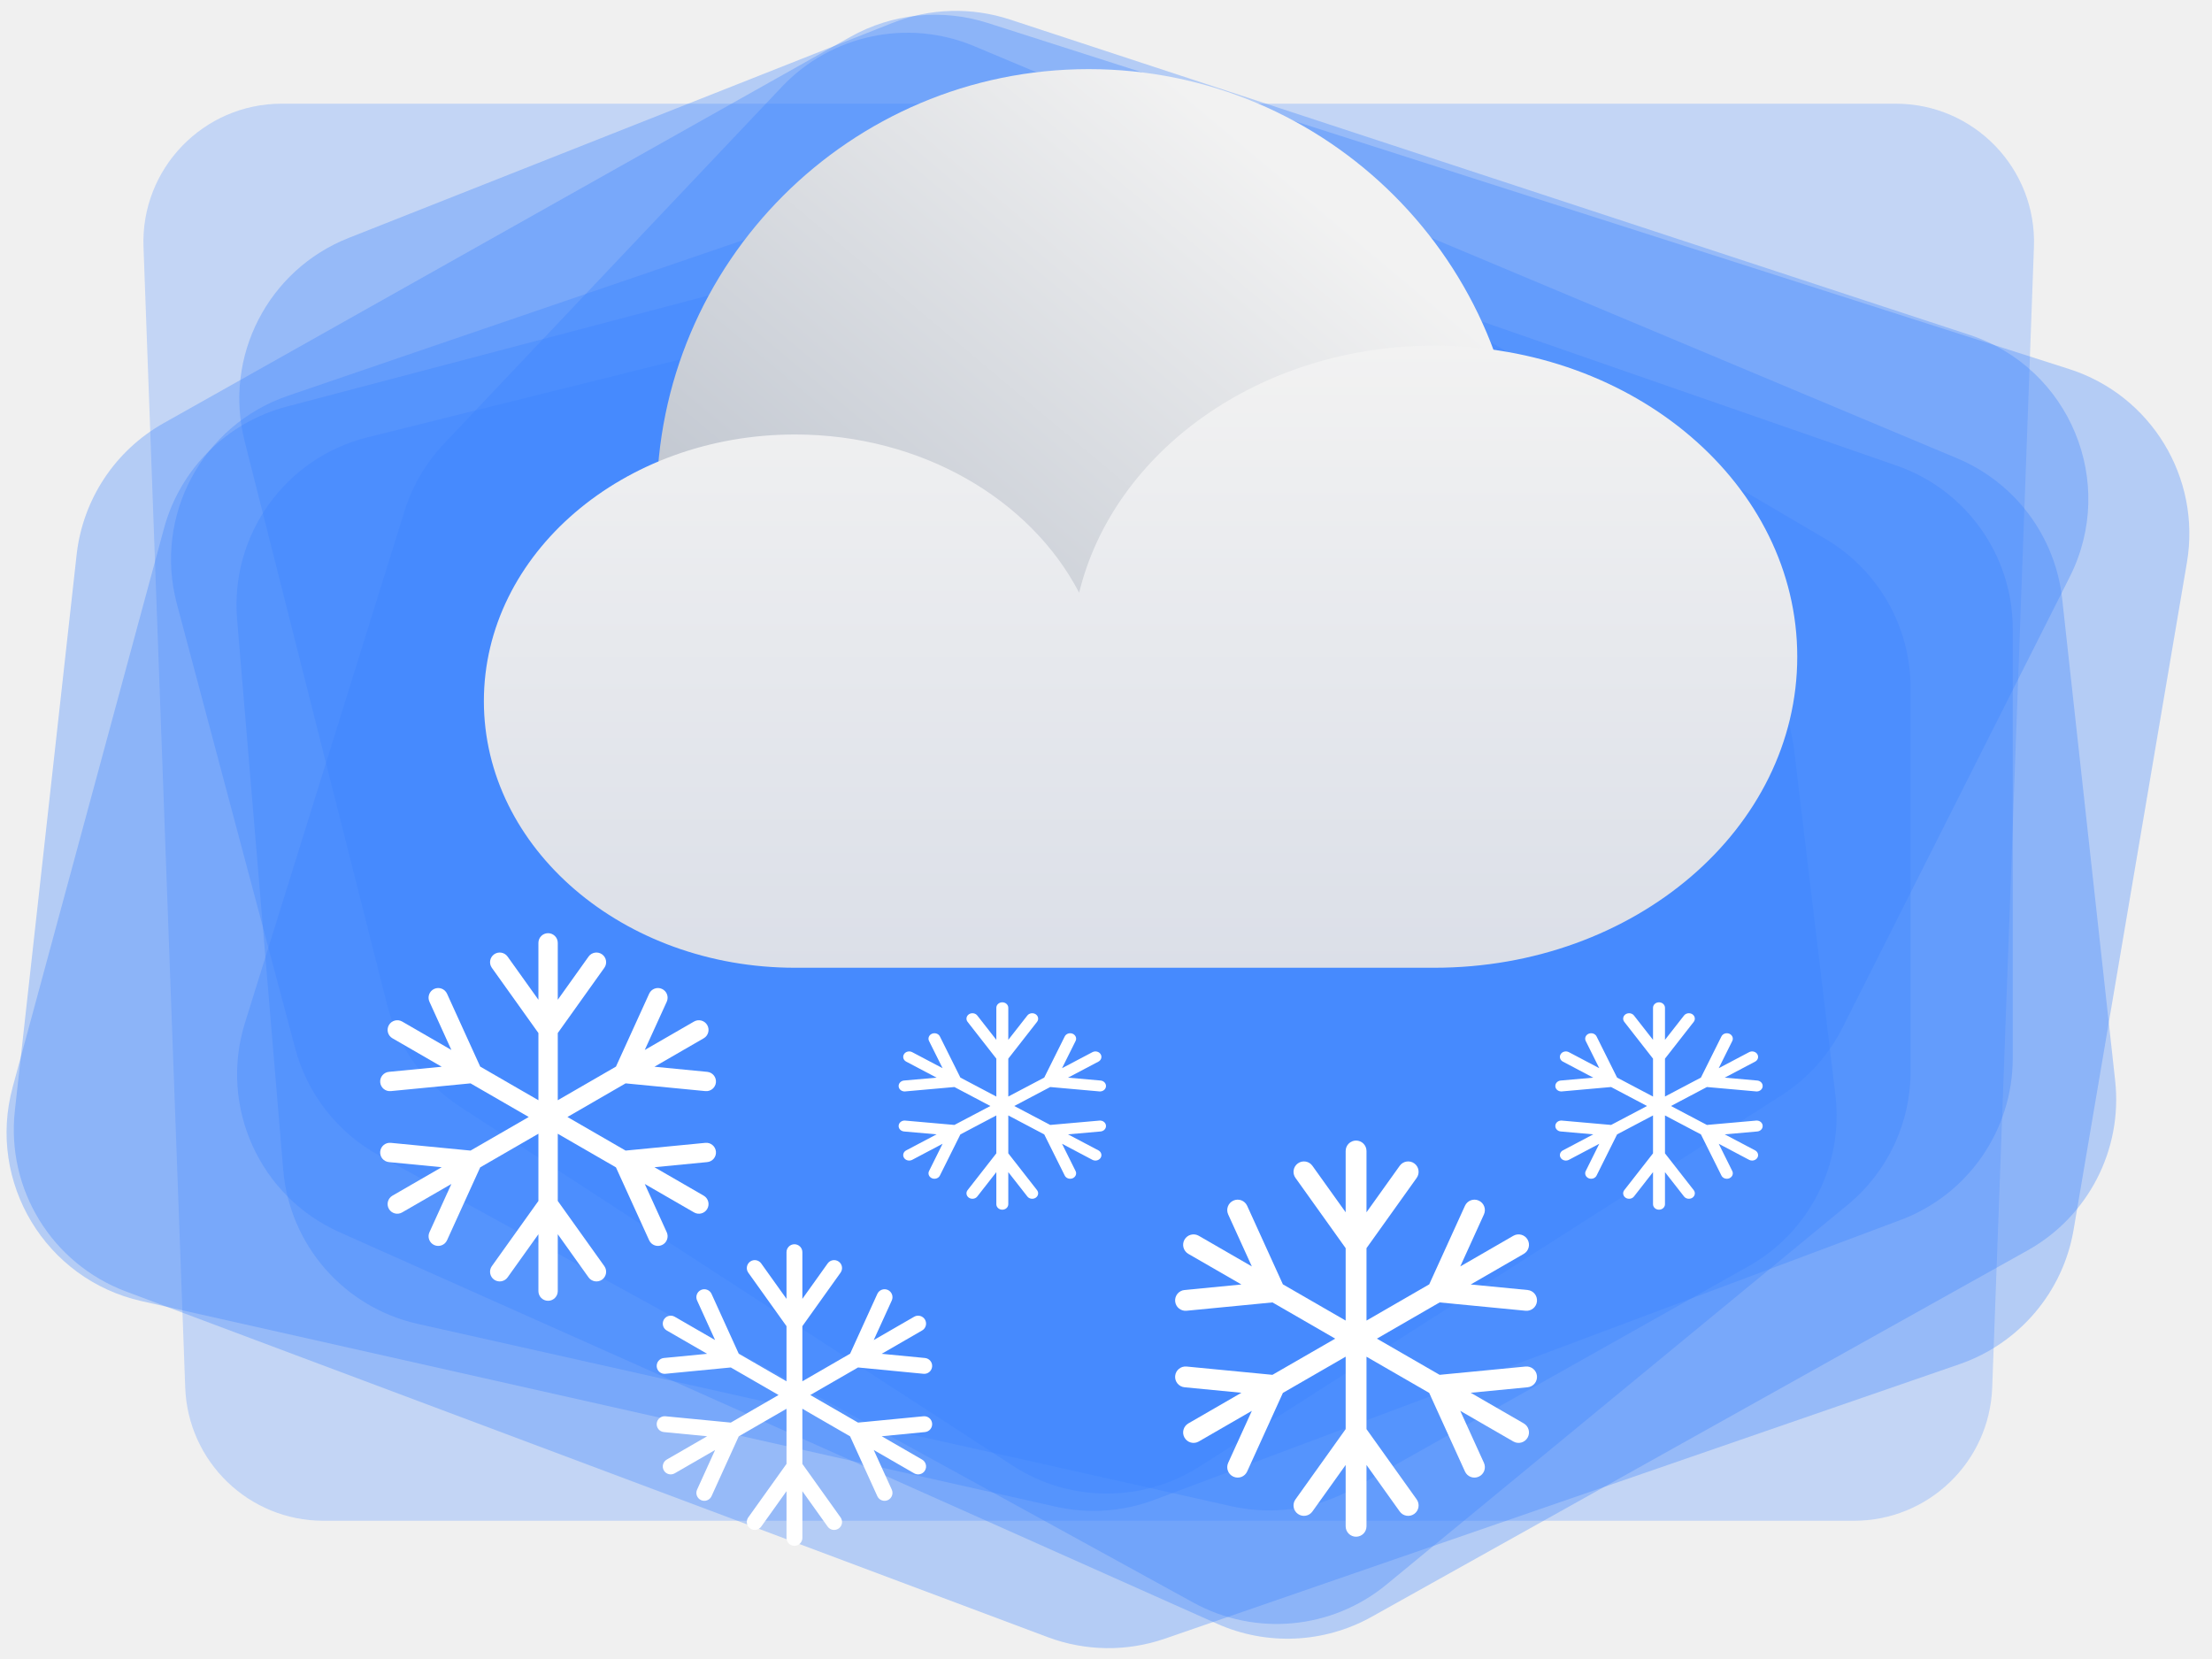
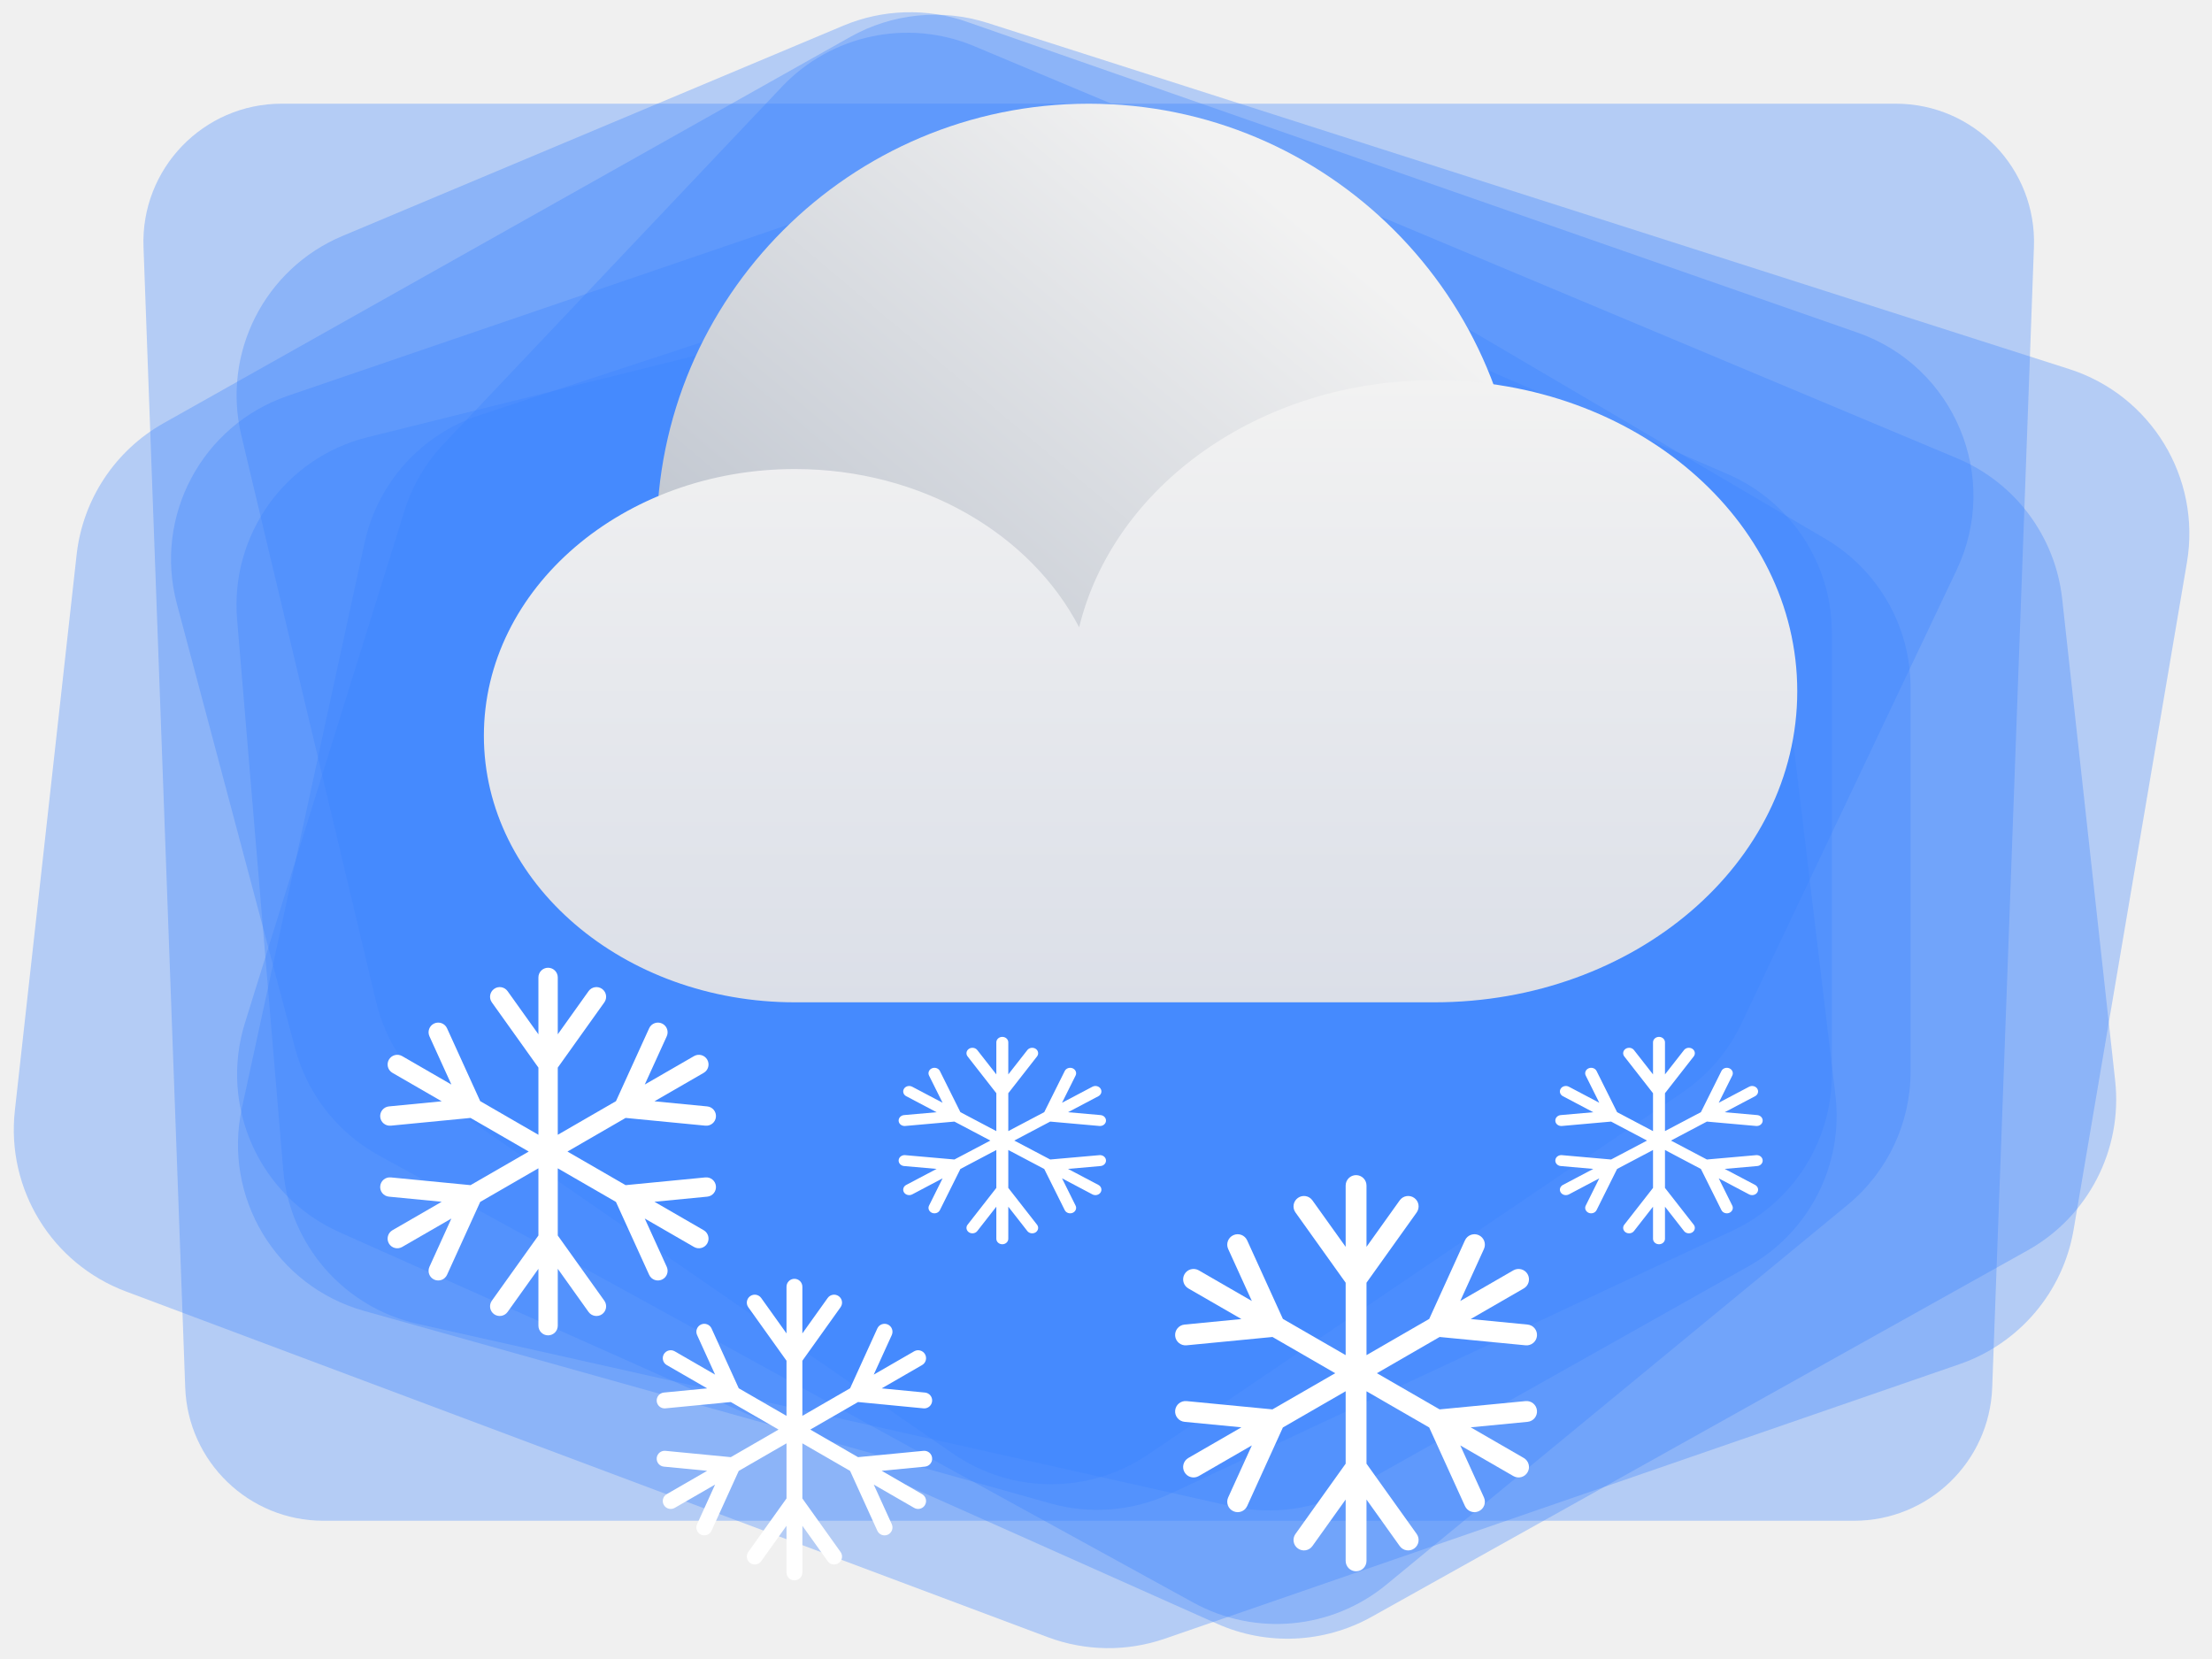
<svg xmlns="http://www.w3.org/2000/svg" width="64" height="48" viewBox="0 0 64 48" fill="none">
-   <g clip-path="url(#clip0_53_1486)">
-     <path d="M4.152 7.146C4.069 4.881 5.883 3 8.149 3H54.851C57.117 3 58.931 4.881 58.848 7.146L57.641 40.146C57.562 42.297 55.796 44 53.644 44H9.356C7.204 44 5.438 42.297 5.359 40.146L4.152 7.146Z" fill="#679FFF" fill-opacity="0.33" />
+   <g clip-path="url(#clip0_55_1946)">
+     <path d="M4.152 7.146C4.069 4.881 5.883 3 8.149 3H54.851C57.117 3 58.931 4.881 58.848 7.146L57.641 40.146C57.562 42.297 55.796 44 53.644 44H9.356C7.204 44 5.438 42.297 5.359 40.146L4.152 7.146Z" fill="#3B83FF" fill-opacity="0.33" />
    <path d="M33.702 47.412C32.602 47.792 31.404 47.776 30.314 47.368L3.644 37.366C1.501 36.563 0.177 34.407 0.43 32.133L2.217 16.049C2.395 14.449 3.332 13.032 4.735 12.243L24.601 1.068C25.812 0.387 27.252 0.241 28.576 0.664L59.868 10.678C62.239 11.436 63.69 13.823 63.274 16.277L59.996 35.579C59.69 37.38 58.426 38.871 56.699 39.468L33.702 47.412Z" fill="#3B83FF" fill-opacity="0.33" />
-     <path d="M29.828 4.102C31.207 3.631 32.723 3.785 33.979 4.523L52.812 15.59C54.34 16.488 55.279 18.129 55.279 19.901V31C55.279 32.494 54.611 33.91 53.457 34.86L40.115 45.846C38.536 47.147 36.324 47.354 34.53 46.369L10.966 33.43C9.768 32.772 8.892 31.653 8.541 30.333L5.117 17.468C4.442 14.929 5.846 12.301 8.332 11.451L29.828 4.102Z" fill="#3B83FF" fill-opacity="0.33" />
+     <path d="M29.828 4.102C31.207 3.631 32.723 3.785 33.979 4.523L52.812 15.59C54.34 16.488 55.279 18.128 55.279 19.901V31C55.279 32.494 54.611 33.91 53.457 34.86L40.115 45.846C38.536 47.147 36.324 47.354 34.53 46.369L10.966 33.43C9.768 32.772 8.892 31.653 8.541 30.333L5.117 17.468C4.442 14.929 5.846 12.301 8.332 11.451L29.828 4.102Z" fill="#3B83FF" fill-opacity="0.33" />
    <path d="M22.624 2.51C24.054 0.999 26.269 0.532 28.188 1.337L56.629 13.262C58.304 13.964 59.467 15.52 59.665 17.326L61.198 31.265C61.418 33.262 60.42 35.197 58.666 36.177L39.688 46.778C38.311 47.547 36.652 47.622 35.212 46.979L9.823 35.651C7.509 34.618 6.333 32.017 7.087 29.597L11.702 14.788C11.929 14.059 12.32 13.392 12.845 12.837L22.624 2.51Z" fill="#3B83FF" fill-opacity="0.33" />
-     <path d="M30.525 5.908C31.486 5.655 32.502 5.694 33.441 6.021L54.877 13.473C56.887 14.171 58.235 16.067 58.235 18.195V30.615C58.235 32.699 56.942 34.565 54.991 35.297L33.397 43.396C32.486 43.738 31.494 43.806 30.544 43.593L4.094 37.645C1.317 37.021 -0.379 34.208 0.365 31.46L4.744 15.291C5.212 13.565 6.566 12.219 8.297 11.763L30.525 5.908Z" fill="#3B83FF" fill-opacity="0.33" />
+     <path d="M30.378 6.593C31.541 6.211 32.804 6.269 33.928 6.756L49.989 13.72C51.817 14.512 53 16.314 53 18.307V31.081C53 33.022 51.877 34.788 50.119 35.61L33.865 43.214C32.781 43.721 31.55 43.822 30.397 43.499L10.536 37.929C7.988 37.215 6.438 34.639 7 32.054L10.55 15.704C10.926 13.971 12.192 12.568 13.876 12.014L30.378 6.593Z" fill="#3B83FF" fill-opacity="0.33" />
    <path d="M26.946 8.59C28.064 8.312 29.244 8.428 30.286 8.92L49.08 17.779C50.638 18.514 51.708 19.999 51.912 21.709L53.104 31.686C53.344 33.692 52.352 35.646 50.591 36.636L39.172 43.059C38.096 43.665 36.833 43.85 35.628 43.58L12.082 38.303C9.951 37.825 8.376 36.019 8.194 33.842L6.86 17.921C6.655 15.476 8.254 13.244 10.634 12.652L26.946 8.59Z" fill="#3B83FF" fill-opacity="0.33" />
-     <path d="M25.819 0.665C26.905 0.235 28.108 0.2 29.218 0.564L56.981 9.687C59.886 10.641 61.262 13.957 59.886 16.687L53.31 29.734C52.906 30.536 52.292 31.215 51.534 31.699L34.713 42.429C33.061 43.483 30.945 43.475 29.301 42.407L13.321 32.028C12.264 31.341 11.506 30.281 11.197 29.06L7.077 12.76C6.461 10.323 7.749 7.809 10.086 6.885L25.819 0.665Z" fill="#3B83FF" fill-opacity="0.33" />
-     <circle cx="31.5" cy="14.5" r="12.5" fill="url(#paint0_linear_53_1486)" />
-     <path fill-rule="evenodd" clip-rule="evenodd" d="M41.5 10C47.299 10 52 14.029 52 19C52 23.971 47.299 28 41.5 28C31.338 28 32.653 28 23 28C18.029 28 14 24.546 14 20.286C14 16.025 18.029 12.571 23 12.571C26.667 12.571 29.82 14.452 31.223 17.149C32.218 13.067 36.441 10 41.5 10Z" fill="url(#paint1_linear_53_1486)" />
-     <path d="M15.858 27C16.012 27 16.138 27.125 16.138 27.28V28.926L17.029 27.677C17.119 27.551 17.294 27.522 17.42 27.612C17.546 27.702 17.575 27.877 17.485 28.002L16.138 29.889V31.833L17.822 30.86L18.782 28.751C18.846 28.61 19.011 28.548 19.152 28.612C19.293 28.676 19.355 28.842 19.291 28.983L18.655 30.379L20.081 29.556C20.214 29.479 20.386 29.525 20.463 29.659C20.54 29.793 20.494 29.964 20.36 30.041L18.935 30.864L20.463 31.012C20.616 31.027 20.729 31.164 20.714 31.318C20.699 31.471 20.562 31.584 20.409 31.569L18.101 31.345L16.418 32.318L18.101 33.29L20.409 33.066C20.562 33.051 20.699 33.164 20.714 33.318C20.729 33.472 20.616 33.608 20.463 33.623L18.935 33.771L20.36 34.594C20.494 34.672 20.54 34.843 20.463 34.977C20.386 35.111 20.214 35.156 20.081 35.079L18.655 34.256L19.291 35.653C19.355 35.794 19.293 35.959 19.152 36.023C19.011 36.087 18.846 36.025 18.782 35.885L17.821 33.775L16.138 32.803V34.747L17.485 36.633C17.575 36.759 17.546 36.934 17.42 37.024C17.294 37.113 17.119 37.084 17.029 36.959L16.138 35.71V37.356C16.138 37.51 16.012 37.636 15.858 37.636C15.703 37.636 15.578 37.51 15.578 37.356V35.71L14.686 36.959C14.596 37.084 14.421 37.113 14.296 37.024C14.17 36.934 14.141 36.759 14.231 36.633L15.578 34.747V32.802L13.894 33.775L12.934 35.885C12.87 36.025 12.704 36.087 12.563 36.023C12.423 35.959 12.361 35.794 12.425 35.653L13.06 34.256L11.635 35.079C11.501 35.156 11.329 35.111 11.252 34.977C11.175 34.843 11.221 34.672 11.355 34.594L12.78 33.771L11.253 33.623C11.099 33.608 10.986 33.472 11.001 33.318C11.016 33.164 11.153 33.051 11.307 33.066L13.614 33.29L15.298 32.318L13.614 31.345L11.307 31.569C11.153 31.584 11.016 31.471 11.001 31.318C10.986 31.164 11.099 31.027 11.253 31.012L12.78 30.864L11.355 30.041C11.221 29.964 11.175 29.793 11.252 29.659C11.329 29.525 11.501 29.479 11.635 29.556L13.06 30.379L12.425 28.983C12.361 28.842 12.423 28.676 12.563 28.612C12.704 28.548 12.87 28.61 12.934 28.751L13.894 30.86L15.578 31.833V29.889L14.231 28.002C14.141 27.877 14.17 27.702 14.296 27.612C14.421 27.522 14.596 27.551 14.686 27.677L15.578 28.926V27.28C15.578 27.125 15.703 27 15.858 27Z" fill="white" />
-     <path d="M29 29C29.096 29 29.173 29.071 29.173 29.158V30.086L29.724 29.382C29.779 29.311 29.887 29.295 29.965 29.345C30.042 29.396 30.06 29.494 30.005 29.565L29.173 30.63V31.726L30.213 31.178L30.806 29.988C30.845 29.908 30.948 29.873 31.035 29.909C31.121 29.946 31.16 30.039 31.12 30.119L30.728 30.906L31.608 30.442C31.691 30.399 31.796 30.424 31.844 30.5C31.892 30.576 31.863 30.672 31.781 30.716L30.901 31.18L31.844 31.263C31.939 31.272 32.008 31.349 31.999 31.436C31.99 31.523 31.905 31.586 31.811 31.578L30.386 31.451L29.346 32L30.386 32.548L31.811 32.422C31.905 32.414 31.99 32.477 31.999 32.564C32.008 32.651 31.939 32.728 31.844 32.737L30.901 32.82L31.781 33.284C31.863 33.328 31.892 33.425 31.844 33.5C31.796 33.575 31.691 33.601 31.608 33.558L30.728 33.093L31.12 33.882C31.16 33.961 31.121 34.054 31.035 34.091C30.948 34.127 30.845 34.092 30.806 34.012L30.213 32.822L29.173 32.273V33.37L30.005 34.435C30.06 34.505 30.042 34.604 29.965 34.655C29.887 34.705 29.779 34.689 29.724 34.618L29.173 33.913V34.842C29.173 34.929 29.096 35 29 35C28.904 35 28.827 34.929 28.827 34.842V33.913L28.276 34.618C28.221 34.689 28.113 34.705 28.035 34.655C27.958 34.604 27.94 34.505 27.995 34.435L28.827 33.37V32.273L27.787 32.822L27.194 34.012C27.155 34.092 27.052 34.127 26.965 34.091C26.879 34.054 26.84 33.961 26.88 33.882L27.272 33.093L26.392 33.558C26.309 33.601 26.203 33.575 26.156 33.5C26.108 33.425 26.136 33.328 26.219 33.284L27.099 32.82L26.156 32.737C26.061 32.728 25.992 32.651 26.001 32.564C26.01 32.477 26.095 32.414 26.189 32.422L27.614 32.548L28.654 32L27.614 31.451L26.189 31.578C26.095 31.586 26.01 31.523 26.001 31.436C25.992 31.349 26.061 31.272 26.156 31.263L27.099 31.18L26.219 30.716C26.136 30.672 26.108 30.576 26.156 30.5C26.203 30.424 26.309 30.399 26.392 30.442L27.272 30.906L26.88 30.119C26.84 30.039 26.879 29.945 26.965 29.909C27.052 29.873 27.155 29.908 27.194 29.988L27.787 31.178L28.827 31.727V30.63L27.995 29.565C27.94 29.494 27.958 29.396 28.035 29.345C28.113 29.295 28.221 29.311 28.276 29.382L28.827 30.086V29.158C28.827 29.071 28.904 29 29 29Z" fill="white" />
-     <path d="M22.985 36C23.112 36 23.215 36.103 23.215 36.23V37.58L23.947 36.555C24.02 36.452 24.163 36.428 24.267 36.502C24.37 36.576 24.394 36.719 24.32 36.822L23.215 38.37V39.965L24.596 39.167L25.384 37.436C25.436 37.321 25.572 37.27 25.688 37.322C25.803 37.375 25.854 37.511 25.802 37.627L25.28 38.772L26.45 38.097C26.559 38.034 26.7 38.072 26.763 38.181C26.827 38.291 26.789 38.432 26.679 38.495L25.51 39.17L26.763 39.291C26.889 39.304 26.982 39.416 26.969 39.542C26.957 39.668 26.845 39.761 26.719 39.748L24.826 39.565L23.444 40.362L24.826 41.16L26.719 40.977C26.845 40.965 26.957 41.057 26.969 41.183C26.982 41.309 26.889 41.422 26.763 41.434L25.51 41.555L26.679 42.23C26.789 42.294 26.827 42.434 26.763 42.544C26.7 42.654 26.559 42.691 26.45 42.628L25.28 41.953L25.802 43.099C25.854 43.214 25.803 43.35 25.688 43.403C25.572 43.455 25.436 43.404 25.384 43.289L24.596 41.558L23.215 40.76V42.355L24.32 43.903C24.394 44.006 24.37 44.15 24.267 44.223C24.163 44.297 24.02 44.273 23.947 44.17L23.215 43.145V44.496C23.215 44.622 23.112 44.725 22.985 44.725C22.858 44.725 22.756 44.622 22.756 44.496V43.145L22.024 44.17C21.95 44.273 21.807 44.297 21.704 44.223C21.601 44.15 21.577 44.006 21.65 43.903L22.756 42.355V40.76L21.374 41.558L20.587 43.289C20.534 43.404 20.398 43.455 20.283 43.403C20.167 43.35 20.116 43.214 20.169 43.099L20.69 41.953L19.521 42.628C19.411 42.691 19.27 42.654 19.207 42.544C19.144 42.434 19.181 42.294 19.291 42.23L20.46 41.555L19.207 41.434C19.081 41.422 18.989 41.309 19.001 41.183C19.013 41.057 19.126 40.965 19.252 40.977L21.144 41.16L22.526 40.362L21.144 39.565L19.252 39.748C19.126 39.761 19.013 39.668 19.001 39.542C18.989 39.416 19.081 39.304 19.207 39.291L20.46 39.17L19.291 38.495C19.181 38.432 19.144 38.291 19.207 38.181C19.27 38.072 19.411 38.034 19.521 38.097L20.69 38.772L20.169 37.627C20.116 37.511 20.167 37.375 20.283 37.322C20.398 37.27 20.534 37.321 20.587 37.436L21.374 39.167L22.756 39.965V38.37L21.65 36.822C21.577 36.719 21.601 36.576 21.704 36.502C21.807 36.428 21.95 36.452 22.024 36.555L22.756 37.58V36.23C22.756 36.103 22.858 36 22.985 36Z" fill="white" />
-     <path d="M48 29C48.096 29 48.173 29.071 48.173 29.158V30.086L48.724 29.382C48.779 29.311 48.887 29.295 48.965 29.345C49.042 29.396 49.06 29.494 49.005 29.565L48.173 30.63V31.726L49.213 31.178L49.806 29.988C49.845 29.908 49.948 29.873 50.035 29.909C50.121 29.946 50.16 30.039 50.12 30.119L49.728 30.906L50.608 30.442C50.691 30.399 50.796 30.424 50.844 30.5C50.892 30.576 50.863 30.672 50.781 30.716L49.901 31.18L50.844 31.263C50.939 31.272 51.008 31.349 50.999 31.436C50.99 31.523 50.906 31.586 50.81 31.578L49.386 31.451L48.346 32L49.386 32.548L50.81 32.422C50.906 32.414 50.99 32.477 50.999 32.564C51.008 32.651 50.939 32.728 50.844 32.737L49.901 32.82L50.781 33.284C50.863 33.328 50.892 33.425 50.844 33.5C50.796 33.575 50.691 33.601 50.608 33.558L49.728 33.093L50.12 33.882C50.16 33.961 50.121 34.054 50.035 34.091C49.948 34.127 49.845 34.092 49.806 34.012L49.213 32.822L48.173 32.273V33.37L49.005 34.435C49.06 34.505 49.042 34.604 48.965 34.655C48.887 34.705 48.779 34.689 48.724 34.618L48.173 33.913V34.842C48.173 34.929 48.096 35 48 35C47.904 35 47.827 34.929 47.827 34.842V33.913L47.276 34.618C47.221 34.689 47.113 34.705 47.035 34.655C46.958 34.604 46.94 34.505 46.995 34.435L47.827 33.37V32.273L46.787 32.822L46.194 34.012C46.155 34.092 46.052 34.127 45.965 34.091C45.879 34.054 45.84 33.961 45.88 33.882L46.272 33.093L45.392 33.558C45.309 33.601 45.203 33.575 45.156 33.5C45.108 33.425 45.136 33.328 45.219 33.284L46.099 32.82L45.156 32.737C45.061 32.728 44.992 32.651 45.001 32.564C45.01 32.477 45.094 32.414 45.19 32.422L46.614 32.548L47.654 32L46.614 31.451L45.19 31.578C45.094 31.586 45.01 31.523 45.001 31.436C44.992 31.349 45.061 31.272 45.156 31.263L46.099 31.18L45.219 30.716C45.136 30.672 45.108 30.576 45.156 30.5C45.203 30.424 45.309 30.399 45.392 30.442L46.272 30.906L45.88 30.119C45.84 30.039 45.879 29.945 45.965 29.909C46.052 29.873 46.155 29.908 46.194 29.988L46.787 31.178L47.827 31.727V30.63L46.995 29.565C46.94 29.494 46.958 29.396 47.035 29.345C47.113 29.295 47.221 29.311 47.276 29.382L47.827 30.086V29.158C47.827 29.071 47.904 29 48 29Z" fill="white" />
-     <path d="M39.235 33C39.402 33 39.537 33.135 39.537 33.302V35.075L40.498 33.73C40.595 33.594 40.783 33.563 40.919 33.66C41.054 33.756 41.085 33.945 40.989 34.08L39.537 36.113V38.208L41.352 37.16L42.386 34.887C42.455 34.735 42.634 34.668 42.785 34.737C42.937 34.806 43.004 34.985 42.935 35.137L42.25 36.642L43.786 35.755C43.93 35.672 44.115 35.721 44.198 35.865C44.281 36.01 44.232 36.194 44.088 36.278L42.552 37.164L44.198 37.324C44.364 37.34 44.485 37.487 44.469 37.653C44.453 37.819 44.305 37.94 44.139 37.924L41.653 37.683L39.838 38.731L41.653 39.778L44.139 39.538C44.305 39.522 44.453 39.643 44.469 39.809C44.485 39.974 44.364 40.122 44.198 40.138L42.552 40.297L44.088 41.184C44.232 41.268 44.281 41.452 44.198 41.596C44.115 41.741 43.93 41.79 43.786 41.707L42.25 40.82L42.935 42.325C43.004 42.477 42.937 42.656 42.785 42.724C42.634 42.794 42.455 42.727 42.386 42.575L41.351 40.301L39.537 39.254V41.349L40.989 43.382C41.085 43.517 41.054 43.706 40.919 43.802C40.783 43.899 40.595 43.868 40.498 43.732L39.537 42.386V44.16C39.537 44.327 39.402 44.462 39.235 44.462C39.069 44.462 38.934 44.327 38.934 44.16V42.386L37.972 43.732C37.876 43.868 37.687 43.899 37.552 43.802C37.416 43.706 37.385 43.517 37.482 43.382L38.934 41.349V39.253L37.118 40.301L36.084 42.575C36.015 42.727 35.837 42.794 35.685 42.724C35.533 42.656 35.466 42.477 35.535 42.325L36.22 40.82L34.684 41.707C34.54 41.79 34.355 41.741 34.272 41.596C34.189 41.452 34.238 41.268 34.382 41.184L35.918 40.297L34.272 40.138C34.107 40.122 33.985 39.974 34.001 39.809C34.017 39.643 34.165 39.522 34.331 39.538L36.816 39.778L38.632 38.731L36.817 37.683L34.331 37.924C34.165 37.94 34.017 37.819 34.001 37.653C33.985 37.487 34.107 37.34 34.272 37.324L35.918 37.164L34.382 36.278C34.238 36.194 34.189 36.01 34.272 35.865C34.355 35.721 34.54 35.672 34.684 35.755L36.22 36.642L35.535 35.137C35.466 34.985 35.533 34.806 35.685 34.737C35.837 34.668 36.015 34.735 36.084 34.887L37.118 37.16L38.934 38.208V36.113L37.482 34.08C37.385 33.945 37.416 33.756 37.552 33.66C37.687 33.563 37.876 33.594 37.972 33.73L38.934 35.075V33.302C38.934 33.135 39.069 33 39.235 33Z" fill="white" />
+     <path d="M24.398 0.743C25.537 0.265 26.814 0.225 27.981 0.633L53.744 9.624C56.551 10.604 57.888 13.802 56.613 16.488L50.384 29.616C50.002 30.423 49.41 31.112 48.672 31.612L33.219 42.082C31.513 43.239 29.272 43.229 27.575 42.059L12.906 31.938C11.889 31.236 11.167 30.182 10.881 28.98L6.982 12.595C6.415 10.215 7.654 7.774 9.91 6.827L24.398 0.743Z" fill="#3B83FF" fill-opacity="0.33" />
+     <circle cx="31.5" cy="15.5" r="12.5" fill="url(#paint0_linear_55_1946)" />
+     <path fill-rule="evenodd" clip-rule="evenodd" d="M41.5 11C47.299 11 52 15.029 52 20C52 24.971 47.299 29 41.5 29C31.338 29 32.653 29 23 29C18.029 29 14 25.546 14 21.286C14 17.025 18.029 13.571 23 13.571C26.667 13.571 29.82 15.452 31.223 18.149C32.218 14.067 36.441 11 41.5 11Z" fill="url(#paint1_linear_55_1946)" />
+     <path d="M15.858 28C16.012 28 16.138 28.125 16.138 28.28V29.926L17.029 28.677C17.119 28.551 17.294 28.522 17.42 28.612C17.546 28.702 17.575 28.877 17.485 29.002L16.138 30.889V32.833L17.822 31.86L18.782 29.751C18.846 29.61 19.011 29.548 19.152 29.612C19.293 29.676 19.355 29.842 19.291 29.983L18.655 31.379L20.081 30.556C20.214 30.479 20.386 30.525 20.463 30.659C20.54 30.793 20.494 30.964 20.36 31.041L18.935 31.864L20.463 32.012C20.616 32.027 20.729 32.164 20.714 32.318C20.699 32.471 20.562 32.584 20.409 32.569L18.101 32.345L16.418 33.318L18.101 34.29L20.409 34.066C20.562 34.051 20.699 34.164 20.714 34.318C20.729 34.472 20.616 34.608 20.463 34.623L18.935 34.771L20.36 35.594C20.494 35.672 20.54 35.843 20.463 35.977C20.386 36.111 20.214 36.156 20.081 36.079L18.655 35.256L19.291 36.653C19.355 36.794 19.293 36.959 19.152 37.023C19.011 37.087 18.846 37.025 18.782 36.885L17.821 34.775L16.138 33.803V35.747L17.485 37.633C17.575 37.759 17.546 37.934 17.42 38.024C17.294 38.113 17.119 38.084 17.029 37.959L16.138 36.71V38.356C16.138 38.51 16.012 38.636 15.858 38.636C15.703 38.636 15.578 38.51 15.578 38.356V36.71L14.686 37.959C14.596 38.084 14.421 38.113 14.296 38.024C14.17 37.934 14.141 37.759 14.231 37.633L15.578 35.747V33.802L13.894 34.775L12.934 36.885C12.87 37.025 12.704 37.087 12.563 37.023C12.423 36.959 12.361 36.794 12.425 36.653L13.06 35.256L11.635 36.079C11.501 36.156 11.329 36.111 11.252 35.977C11.175 35.843 11.221 35.672 11.355 35.594L12.78 34.771L11.253 34.623C11.099 34.608 10.986 34.472 11.001 34.318C11.016 34.164 11.153 34.051 11.307 34.066L13.614 34.29L15.298 33.318L13.614 32.345L11.307 32.569C11.153 32.584 11.016 32.471 11.001 32.318C10.986 32.164 11.099 32.027 11.253 32.012L12.78 31.864L11.355 31.041C11.221 30.964 11.175 30.793 11.252 30.659C11.329 30.525 11.501 30.479 11.635 30.556L13.06 31.379L12.425 29.983C12.361 29.842 12.423 29.676 12.563 29.612C12.704 29.548 12.87 29.61 12.934 29.751L13.894 31.86L15.578 32.833V30.889L14.231 29.002C14.141 28.877 14.17 28.702 14.296 28.612C14.421 28.522 14.596 28.551 14.686 28.677L15.578 29.926V28.28C15.578 28.125 15.703 28 15.858 28Z" fill="white" />
+     <path d="M29 30C29.096 30 29.173 30.071 29.173 30.158V31.086L29.724 30.382C29.779 30.311 29.887 30.295 29.965 30.345C30.042 30.396 30.06 30.494 30.005 30.565L29.173 31.63V32.726L30.213 32.178L30.806 30.988C30.845 30.908 30.948 30.873 31.035 30.909C31.121 30.946 31.16 31.039 31.12 31.119L30.728 31.906L31.608 31.442C31.691 31.399 31.796 31.424 31.844 31.5C31.892 31.576 31.863 31.672 31.781 31.716L30.901 32.18L31.844 32.263C31.939 32.272 32.008 32.349 31.999 32.436C31.99 32.523 31.905 32.586 31.811 32.578L30.386 32.451L29.346 33L30.386 33.548L31.811 33.422C31.905 33.414 31.99 33.477 31.999 33.564C32.008 33.651 31.939 33.728 31.844 33.737L30.901 33.82L31.781 34.284C31.863 34.328 31.892 34.425 31.844 34.5C31.796 34.575 31.691 34.601 31.608 34.558L30.728 34.093L31.12 34.882C31.16 34.961 31.121 35.054 31.035 35.091C30.948 35.127 30.845 35.092 30.806 35.012L30.213 33.822L29.173 33.273V34.37L30.005 35.435C30.06 35.505 30.042 35.604 29.965 35.655C29.887 35.705 29.779 35.689 29.724 35.618L29.173 34.913V35.842C29.173 35.929 29.096 36 29 36C28.904 36 28.827 35.929 28.827 35.842V34.913L28.276 35.618C28.221 35.689 28.113 35.705 28.035 35.655C27.958 35.604 27.94 35.505 27.995 35.435L28.827 34.37V33.273L27.787 33.822L27.194 35.012C27.155 35.092 27.052 35.127 26.965 35.091C26.879 35.054 26.84 34.961 26.88 34.882L27.272 34.093L26.392 34.558C26.309 34.601 26.203 34.575 26.156 34.5C26.108 34.425 26.136 34.328 26.219 34.284L27.099 33.82L26.156 33.737C26.061 33.728 25.992 33.651 26.001 33.564C26.01 33.477 26.095 33.414 26.189 33.422L27.614 33.548L28.654 33L27.614 32.451L26.189 32.578C26.095 32.586 26.01 32.523 26.001 32.436C25.992 32.349 26.061 32.272 26.156 32.263L27.099 32.18L26.219 31.716C26.136 31.672 26.108 31.576 26.156 31.5C26.203 31.424 26.309 31.399 26.392 31.442L27.272 31.906L26.88 31.119C26.84 31.039 26.879 30.945 26.965 30.909C27.052 30.873 27.155 30.908 27.194 30.988L27.787 32.178L28.827 32.727V31.63L27.995 30.565C27.94 30.494 27.958 30.396 28.035 30.345C28.113 30.295 28.221 30.311 28.276 30.382L28.827 31.086V30.158C28.827 30.071 28.904 30 29 30Z" fill="white" />
+     <path d="M22.985 37C23.112 37 23.215 37.103 23.215 37.23V38.58L23.947 37.555C24.02 37.452 24.163 37.428 24.267 37.502C24.37 37.576 24.394 37.719 24.32 37.822L23.215 39.37V40.965L24.596 40.167L25.384 38.436C25.436 38.321 25.572 38.27 25.688 38.322C25.803 38.375 25.854 38.511 25.802 38.627L25.28 39.772L26.45 39.097C26.559 39.034 26.7 39.072 26.763 39.181C26.827 39.291 26.789 39.432 26.679 39.495L25.51 40.17L26.763 40.291C26.889 40.304 26.982 40.416 26.969 40.542C26.957 40.668 26.845 40.761 26.719 40.748L24.826 40.565L23.444 41.362L24.826 42.16L26.719 41.977C26.845 41.965 26.957 42.057 26.969 42.183C26.982 42.309 26.889 42.422 26.763 42.434L25.51 42.555L26.679 43.23C26.789 43.294 26.827 43.434 26.763 43.544C26.7 43.654 26.559 43.691 26.45 43.628L25.28 42.953L25.802 44.099C25.854 44.214 25.803 44.35 25.688 44.403C25.572 44.455 25.436 44.404 25.384 44.289L24.596 42.558L23.215 41.76V43.355L24.32 44.903C24.394 45.006 24.37 45.15 24.267 45.223C24.163 45.297 24.02 45.273 23.947 45.17L23.215 44.145V45.496C23.215 45.622 23.112 45.725 22.985 45.725C22.858 45.725 22.756 45.622 22.756 45.496V44.145L22.024 45.17C21.95 45.273 21.807 45.297 21.704 45.223C21.601 45.15 21.577 45.006 21.65 44.903L22.756 43.355V41.76L21.374 42.558L20.587 44.289C20.534 44.404 20.398 44.455 20.283 44.403C20.167 44.35 20.116 44.214 20.169 44.099L20.69 42.953L19.521 43.628C19.411 43.691 19.27 43.654 19.207 43.544C19.144 43.434 19.181 43.294 19.291 43.23L20.46 42.555L19.207 42.434C19.081 42.422 18.989 42.309 19.001 42.183C19.013 42.057 19.126 41.965 19.252 41.977L21.144 42.16L22.526 41.362L21.144 40.565L19.252 40.748C19.126 40.761 19.013 40.668 19.001 40.542C18.989 40.416 19.081 40.304 19.207 40.291L20.46 40.17L19.291 39.495C19.181 39.432 19.144 39.291 19.207 39.181C19.27 39.072 19.411 39.034 19.521 39.097L20.69 39.772L20.169 38.627C20.116 38.511 20.167 38.375 20.283 38.322C20.398 38.27 20.534 38.321 20.587 38.436L21.374 40.167L22.756 40.965V39.37L21.65 37.822C21.577 37.719 21.601 37.576 21.704 37.502C21.807 37.428 21.95 37.452 22.024 37.555L22.756 38.58V37.23C22.756 37.103 22.858 37 22.985 37Z" fill="white" />
+     <path d="M48 30C48.096 30 48.173 30.071 48.173 30.158V31.086L48.724 30.382C48.779 30.311 48.887 30.295 48.965 30.345C49.042 30.396 49.06 30.494 49.005 30.565L48.173 31.63V32.726L49.213 32.178L49.806 30.988C49.845 30.908 49.948 30.873 50.035 30.909C50.121 30.946 50.16 31.039 50.12 31.119L49.728 31.906L50.608 31.442C50.691 31.399 50.796 31.424 50.844 31.5C50.892 31.576 50.863 31.672 50.781 31.716L49.901 32.18L50.844 32.263C50.939 32.272 51.008 32.349 50.999 32.436C50.99 32.523 50.906 32.586 50.81 32.578L49.386 32.451L48.346 33L49.386 33.548L50.81 33.422C50.906 33.414 50.99 33.477 50.999 33.564C51.008 33.651 50.939 33.728 50.844 33.737L49.901 33.82L50.781 34.284C50.863 34.328 50.892 34.425 50.844 34.5C50.796 34.575 50.691 34.601 50.608 34.558L49.728 34.093L50.12 34.882C50.16 34.961 50.121 35.054 50.035 35.091C49.948 35.127 49.845 35.092 49.806 35.012L49.213 33.822L48.173 33.273V34.37L49.005 35.435C49.06 35.505 49.042 35.604 48.965 35.655C48.887 35.705 48.779 35.689 48.724 35.618L48.173 34.913V35.842C48.173 35.929 48.096 36 48 36C47.904 36 47.827 35.929 47.827 35.842V34.913L47.276 35.618C47.221 35.689 47.113 35.705 47.035 35.655C46.958 35.604 46.94 35.505 46.995 35.435L47.827 34.37V33.273L46.787 33.822L46.194 35.012C46.155 35.092 46.052 35.127 45.965 35.091C45.879 35.054 45.84 34.961 45.88 34.882L46.272 34.093L45.392 34.558C45.309 34.601 45.203 34.575 45.156 34.5C45.108 34.425 45.136 34.328 45.219 34.284L46.099 33.82L45.156 33.737C45.061 33.728 44.992 33.651 45.001 33.564C45.01 33.477 45.094 33.414 45.19 33.422L46.614 33.548L47.654 33L46.614 32.451L45.19 32.578C45.094 32.586 45.01 32.523 45.001 32.436C44.992 32.349 45.061 32.272 45.156 32.263L46.099 32.18L45.219 31.716C45.136 31.672 45.108 31.576 45.156 31.5C45.203 31.424 45.309 31.399 45.392 31.442L46.272 31.906L45.88 31.119C45.84 31.039 45.879 30.945 45.965 30.909C46.052 30.873 46.155 30.908 46.194 30.988L46.787 32.178L47.827 32.727V31.63L46.995 30.565C46.94 30.494 46.958 30.396 47.035 30.345C47.113 30.295 47.221 30.311 47.276 30.382L47.827 31.086V30.158C47.827 30.071 47.904 30 48 30Z" fill="white" />
+     <path d="M39.235 34C39.402 34 39.537 34.135 39.537 34.302V36.075L40.498 34.73C40.595 34.594 40.783 34.563 40.919 34.66C41.054 34.756 41.085 34.945 40.989 35.08L39.537 37.113V39.208L41.352 38.16L42.386 35.887C42.455 35.735 42.634 35.668 42.785 35.737C42.937 35.806 43.004 35.985 42.935 36.137L42.25 37.642L43.786 36.755C43.93 36.672 44.115 36.721 44.198 36.865C44.281 37.01 44.232 37.194 44.088 37.278L42.552 38.164L44.198 38.324C44.364 38.34 44.485 38.487 44.469 38.653C44.453 38.819 44.305 38.94 44.139 38.924L41.653 38.683L39.838 39.731L41.653 40.778L44.139 40.538C44.305 40.522 44.453 40.643 44.469 40.809C44.485 40.974 44.364 41.122 44.198 41.138L42.552 41.297L44.088 42.184C44.232 42.268 44.281 42.452 44.198 42.596C44.115 42.741 43.93 42.79 43.786 42.707L42.25 41.82L42.935 43.325C43.004 43.477 42.937 43.656 42.785 43.724C42.634 43.794 42.455 43.727 42.386 43.575L41.351 41.301L39.537 40.254V42.349L40.989 44.382C41.085 44.517 41.054 44.706 40.919 44.802C40.783 44.899 40.595 44.868 40.498 44.732L39.537 43.386V45.16C39.537 45.327 39.402 45.462 39.235 45.462C39.069 45.462 38.934 45.327 38.934 45.16V43.386L37.972 44.732C37.876 44.868 37.687 44.899 37.552 44.802C37.416 44.706 37.385 44.517 37.482 44.382L38.934 42.349V40.253L37.118 41.301L36.084 43.575C36.015 43.727 35.837 43.794 35.685 43.724C35.533 43.656 35.466 43.477 35.535 43.325L36.22 41.82L34.684 42.707C34.54 42.79 34.355 42.741 34.272 42.596C34.189 42.452 34.238 42.268 34.382 42.184L35.918 41.297L34.272 41.138C34.107 41.122 33.985 40.974 34.001 40.809C34.017 40.643 34.165 40.522 34.331 40.538L36.816 40.778L38.632 39.731L36.817 38.683L34.331 38.924C34.165 38.94 34.017 38.819 34.001 38.653C33.985 38.487 34.107 38.34 34.272 38.324L35.918 38.164L34.382 37.278C34.238 37.194 34.189 37.01 34.272 36.865C34.355 36.721 34.54 36.672 34.684 36.755L36.22 37.642L35.535 36.137C35.466 35.985 35.533 35.806 35.685 35.737C35.837 35.668 36.015 35.735 36.084 35.887L37.118 38.16L38.934 39.208V37.113L37.482 35.08C37.385 34.945 37.416 34.756 37.552 34.66C37.687 34.563 37.876 34.594 37.972 34.73L38.934 36.075V34.302C38.934 34.135 39.069 34 39.235 34Z" fill="white" />
  </g>
  <defs>
-     <linearGradient id="paint0_linear_53_1486" x1="39" y1="6.5" x2="26" y2="22" gradientUnits="userSpaceOnUse">
+     <linearGradient id="paint0_linear_55_1946" x1="39" y1="7.5" x2="26" y2="23" gradientUnits="userSpaceOnUse">
      <stop stop-color="#F2F2F2" />
      <stop offset="0.976" stop-color="#BFC5CF" />
    </linearGradient>
-     <linearGradient id="paint1_linear_53_1486" x1="33" y1="10" x2="33" y2="28" gradientUnits="userSpaceOnUse">
+     <linearGradient id="paint1_linear_55_1946" x1="33" y1="11" x2="33" y2="29" gradientUnits="userSpaceOnUse">
      <stop stop-color="#F2F2F2" />
      <stop offset="1" stop-color="#DBDFE8" />
    </linearGradient>
-     <clipPath id="clip0_53_1486">
+     <clipPath id="clip0_55_1946">
      <rect width="64" height="48" fill="white" />
    </clipPath>
  </defs>
</svg>
